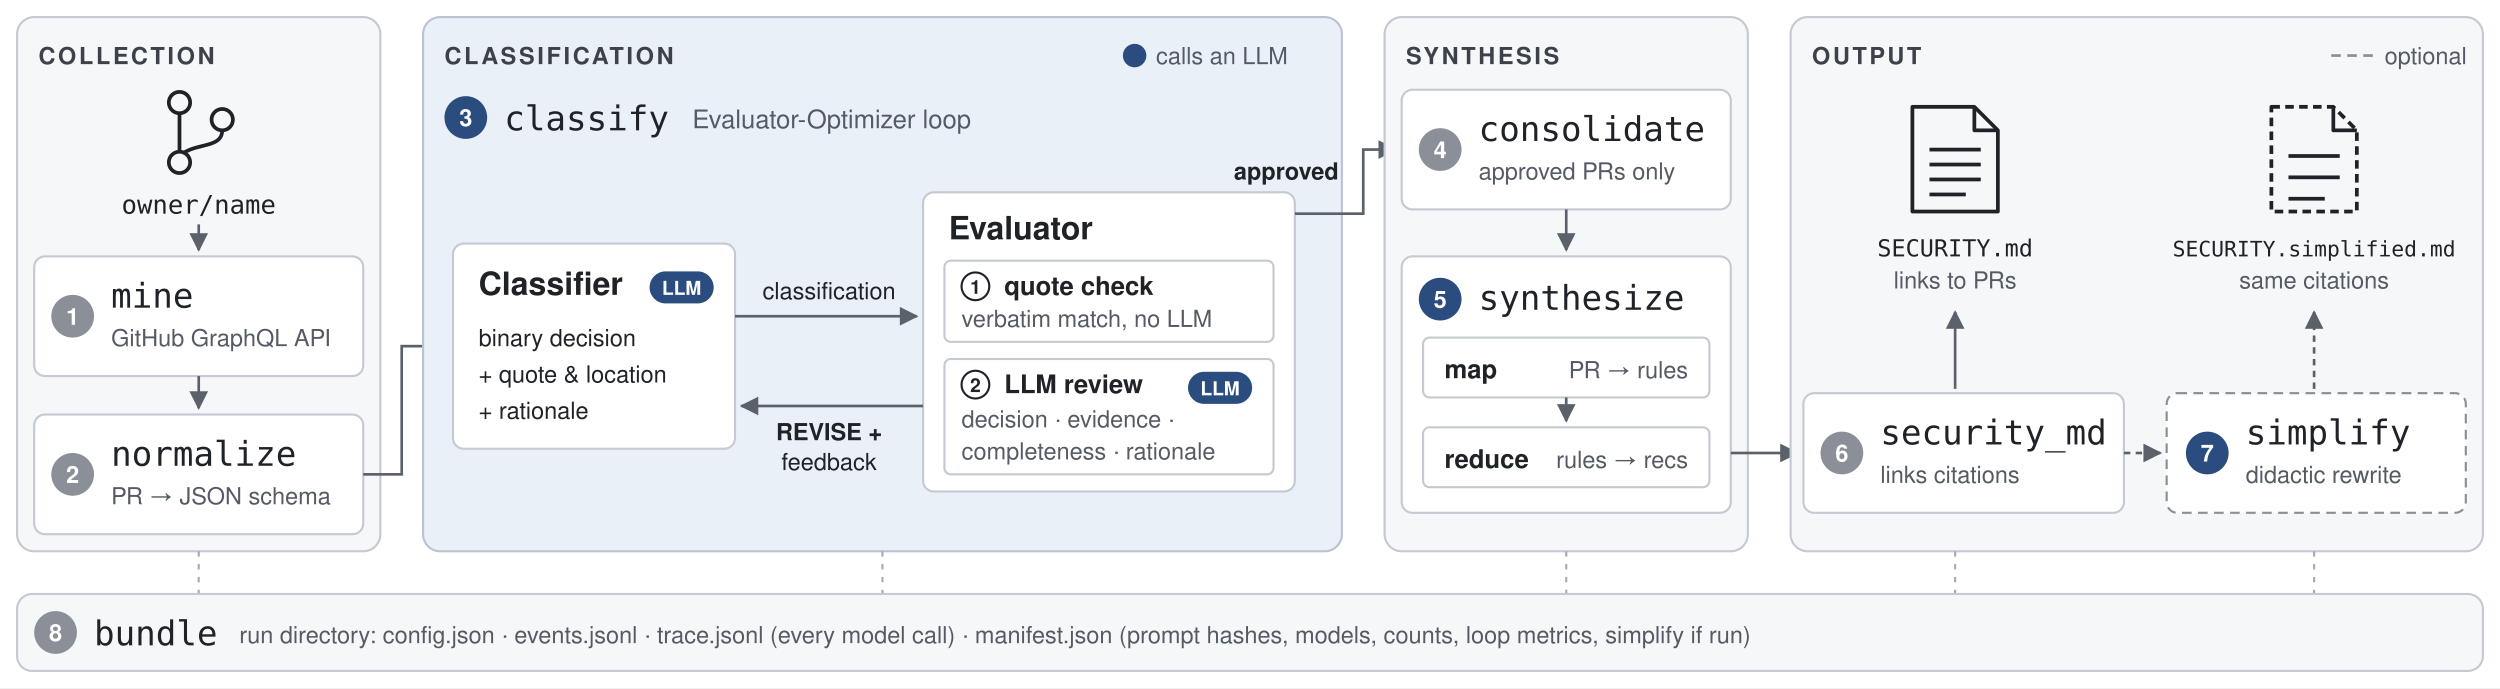
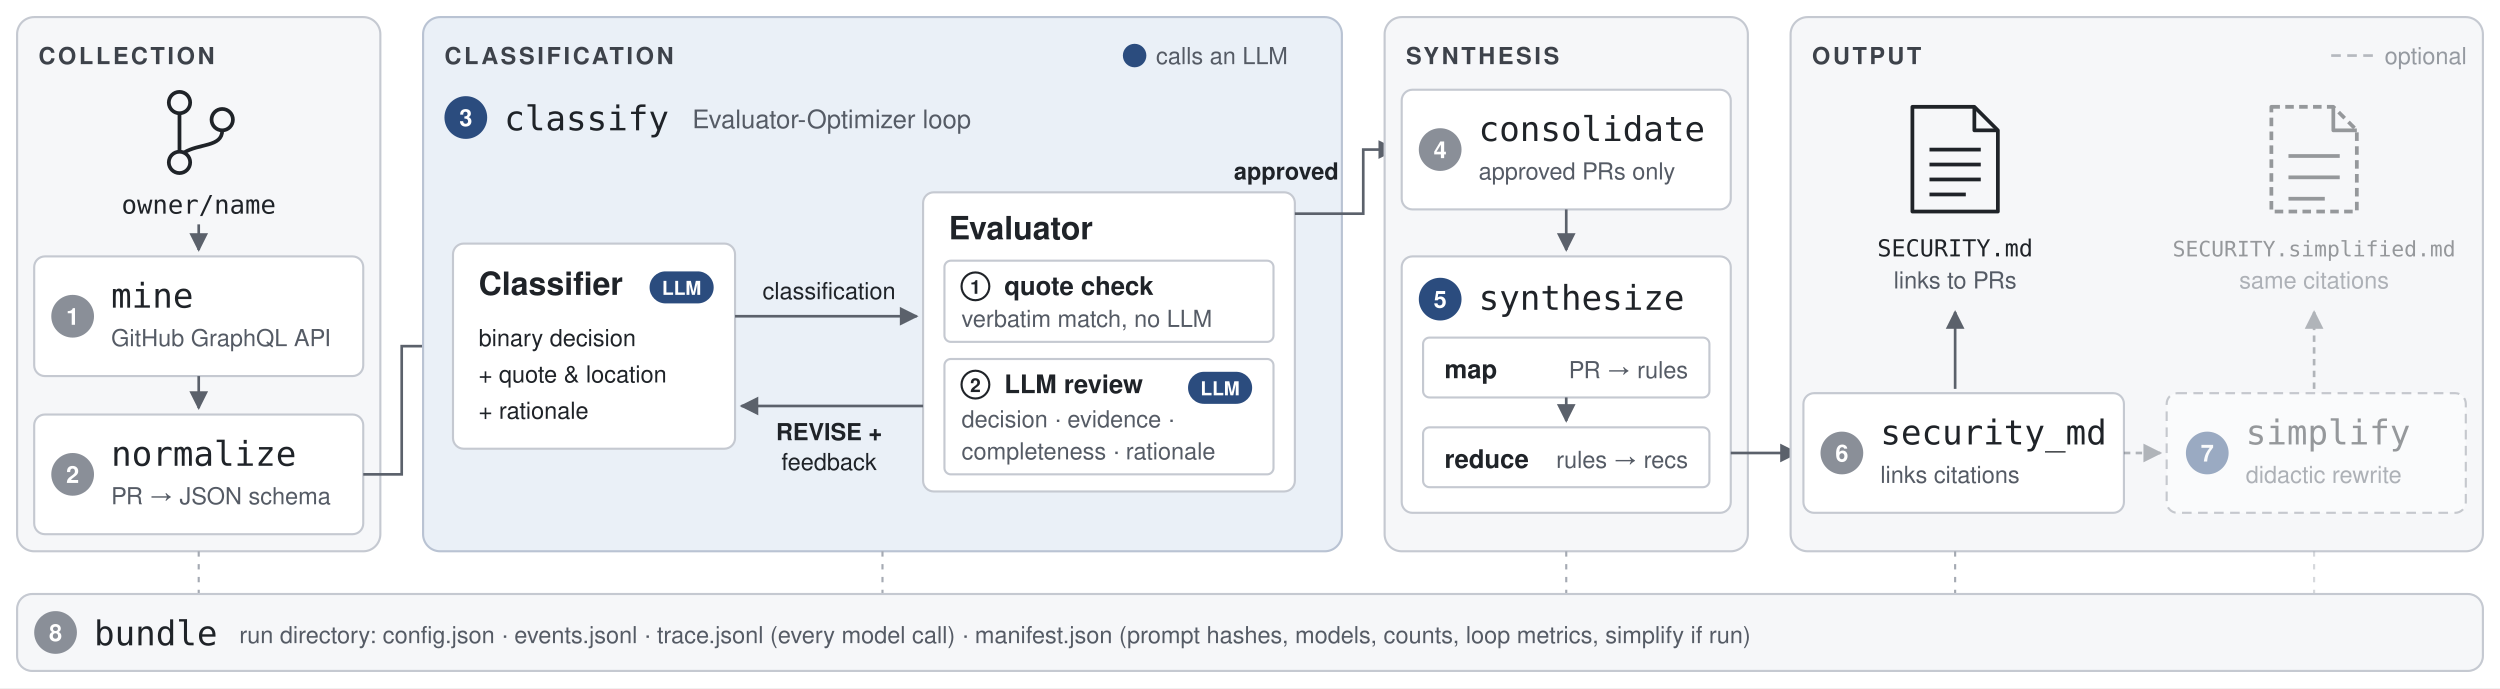
<svg xmlns="http://www.w3.org/2000/svg" viewBox="0 0 2340 644" width="2340" height="644">
  <defs>
    <marker id="arr" viewBox="0 0 10 10" refX="9" refY="5" markerWidth="7" markerHeight="7" orient="auto-start-reverse">
      <path d="M0,0 L10,5 L0,10 z" fill="#5b616b" />
    </marker>
    <style>
      .sans { font-family: Helvetica, Arial, Inter, sans-serif; }
      .mono { font-family: "DejaVu Sans Mono", Menlo, Consolas, monospace; }
      .panel { fill: #f6f7f9; stroke: #c5c9d1; stroke-width: 2; }
      .box { fill: #ffffff; stroke: #c5c9d1; stroke-width: 2; }
      .opt { fill: #ffffff; stroke: #8a8f98; stroke-width: 2; stroke-dasharray: 9 6; }
      .head { font-size: 22px; font-weight: 700; letter-spacing: 2.5px; fill: #3d424a; }
      .name { font-size: 32px; fill: #1f2328; }
      .sub { font-size: 22px; fill: #555b65; }
      .txt { font-size: 22px; fill: #1f2328; }
      .bold { font-size: 24px; font-weight: 700; fill: #1f2328; }
      .num { font-size: 22px; font-weight: 700; fill: #ffffff; }
      .line { stroke: #5b616b; stroke-width: 2.5; fill: none; }
      .dot { stroke: #a5aab3; stroke-width: 2; stroke-dasharray: 5 7; }
    </style>
  </defs>
  <rect width="2340" height="644" fill="#ffffff" />
  <rect class="panel" x="16" y="16" width="340" height="500" rx="16" />
  <text class="sans head" x="36" y="60">COLLECTION</text>
  <g fill="none" stroke="#1f2328" stroke-width="3.5">
    <circle cx="168" cy="96" r="10" />
    <circle cx="208" cy="112" r="10" />
    <circle cx="168" cy="152" r="10" />
    <line x1="168" y1="106" x2="168" y2="142" />
    <path d="M208,122 C208,138 186,134 172,143" />
  </g>
  <text class="mono" x="186" y="200" font-size="24" text-anchor="middle" fill="#1f2328">owner/name</text>
  <line class="line" x1="186" y1="210" x2="186" y2="234" marker-end="url(#arr)" />
  <rect class="box" x="32" y="240" width="308" height="112" rx="10" />
  <circle cx="68" cy="296" r="20" fill="#8a8f98" />
  <text class="sans num" x="68" y="304" text-anchor="middle">1</text>
  <text class="mono name" x="104" y="288">mine</text>
  <text class="sans sub" x="104" y="324">GitHub GraphQL API</text>
  <line class="line" x1="186" y1="352" x2="186" y2="382" marker-end="url(#arr)" />
  <rect class="box" x="32" y="388" width="308" height="112" rx="10" />
  <circle cx="68" cy="444" r="20" fill="#8a8f98" />
  <text class="sans num" x="68" y="452" text-anchor="middle">2</text>
  <text class="mono name" x="104" y="436">normalize</text>
  <text class="sans sub" x="104" y="472">PR → JSON schema</text>
  <polyline class="line" points="340,444 376,444 376,324 418,324" marker-end="url(#arr)" />
  <rect x="396" y="16" width="860" height="500" rx="16" fill="#eaf0f7" stroke="#b9c3d3" stroke-width="2" />
  <text class="sans head" x="416" y="60">CLASSIFICATION</text>
  <circle cx="1062" cy="52" r="11" fill="#2b4c7e" />
  <text class="sans sub" x="1082" y="60">calls an LLM</text>
  <circle cx="436" cy="110" r="20" fill="#2b4c7e" />
  <text class="sans num" x="436" y="118" text-anchor="middle">3</text>
  <text class="mono name" x="472" y="122">classify</text>
  <text class="sans" x="648" y="120" font-size="24" fill="#555b65">Evaluator-Optimizer loop</text>
  <rect class="box" x="424" y="228" width="264" height="192" rx="10" />
  <text class="sans" x="448" y="276" font-size="30" font-weight="700" fill="#1f2328">Classifier</text>
  <rect x="608" y="254" width="60" height="30" rx="15" fill="#2b4c7e" />
  <text class="sans" x="638" y="276" font-size="18" font-weight="700" fill="#ffffff" text-anchor="middle">LLM</text>
  <text class="sans txt" x="448" y="324">binary decision</text>
  <text class="sans txt" x="448" y="358">+ quote &amp; location</text>
  <text class="sans txt" x="448" y="392">+ rationale</text>
  <line class="line" x1="688" y1="296" x2="858" y2="296" marker-end="url(#arr)" />
  <text class="sans txt" x="776" y="280" text-anchor="middle">classification</text>
  <rect class="box" x="864" y="180" width="348" height="280" rx="10" />
  <text class="sans" x="888" y="224" font-size="30" font-weight="700" fill="#1f2328">Evaluator</text>
  <rect class="box" x="884" y="244" width="308" height="76" rx="6" />
  <circle cx="913" cy="268" r="13" fill="none" stroke="#1f2328" stroke-width="2" />
  <text class="sans" x="913" y="275" font-size="18" font-weight="700" fill="#1f2328" text-anchor="middle">1</text>
  <text class="sans bold" x="940" y="276">quote check</text>
  <text class="sans sub" x="900" y="306">verbatim match, no LLM</text>
  <rect class="box" x="884" y="336" width="308" height="108" rx="6" />
  <circle cx="913" cy="360" r="13" fill="none" stroke="#1f2328" stroke-width="2" />
  <text class="sans" x="913" y="367" font-size="18" font-weight="700" fill="#1f2328" text-anchor="middle">2</text>
  <text class="sans bold" x="940" y="368">LLM review</text>
  <rect x="1112" y="348" width="60" height="30" rx="15" fill="#2b4c7e" />
  <text class="sans" x="1142" y="370" font-size="18" font-weight="700" fill="#ffffff" text-anchor="middle">LLM</text>
  <text class="sans sub" x="900" y="400">decision · evidence ·</text>
  <text class="sans sub" x="900" y="430">completeness · rationale</text>
  <line class="line" x1="864" y1="380" x2="694" y2="380" marker-end="url(#arr)" />
  <text class="sans" x="776" y="412" font-size="22" font-weight="700" fill="#1f2328" text-anchor="middle">REVISE +</text>
  <text class="sans txt" x="776" y="440" text-anchor="middle">feedback</text>
  <polyline class="line" points="1212,200 1276,200 1276,140 1306,140" marker-end="url(#arr)" />
  <text class="sans" x="1253" y="168" font-size="22" font-weight="700" fill="#1f2328" text-anchor="end">approved</text>
  <rect class="panel" x="1296" y="16" width="340" height="500" rx="16" />
  <text class="sans head" x="1316" y="60">SYNTHESIS</text>
  <rect class="box" x="1312" y="84" width="308" height="112" rx="10" />
  <circle cx="1348" cy="140" r="20" fill="#8a8f98" />
  <text class="sans num" x="1348" y="148" text-anchor="middle">4</text>
  <text class="mono name" x="1384" y="132">consolidate</text>
  <text class="sans sub" x="1384" y="168">approved PRs only</text>
  <line class="line" x1="1466" y1="196" x2="1466" y2="234" marker-end="url(#arr)" />
  <rect class="box" x="1312" y="240" width="308" height="240" rx="10" />
  <circle cx="1348" cy="280" r="20" fill="#2b4c7e" />
  <text class="sans num" x="1348" y="288" text-anchor="middle">5</text>
  <text class="mono name" x="1384" y="290">synthesize</text>
  <rect class="box" x="1332" y="316" width="268" height="56" rx="6" />
  <text class="sans bold" x="1352" y="354">map</text>
  <text class="sans sub" x="1580" y="354" text-anchor="end">PR → rules</text>
  <line class="line" x1="1466" y1="372" x2="1466" y2="394" marker-end="url(#arr)" />
  <rect class="box" x="1332" y="400" width="268" height="56" rx="6" />
  <text class="sans bold" x="1352" y="438">reduce</text>
  <text class="sans sub" x="1580" y="438" text-anchor="end">rules → recs</text>
  <line class="line" x1="1620" y1="424" x2="1682" y2="424" marker-end="url(#arr)" />
  <rect class="panel" x="1676" y="16" width="648" height="500" rx="16" />
  <text class="sans head" x="1696" y="60">OUTPUT</text>
-   <line x1="2182" y1="52" x2="2222" y2="52" stroke="#8a8f98" stroke-width="2.5" stroke-dasharray="9 6" />
-   <text class="sans sub" x="2232" y="60">optional</text>
+   <line x1="2182" y1="52" x2="2222" y2="52" opacity="0.6" stroke="#8a8f98" stroke-width="2.5" stroke-dasharray="9 6" />
+   <text class="sans sub" x="2232" y="60" opacity="0.6">optional</text>
  <g fill="none" stroke="#1f2328" stroke-width="3.5" stroke-linejoin="round">
    <path d="M1790,100 L1848,100 L1870,122 L1870,198 L1790,198 Z" />
    <path d="M1848,100 L1848,122 L1870,122" />
    <line x1="1806" y1="140" x2="1854" y2="140" />
    <line x1="1806" y1="154" x2="1854" y2="154" />
    <line x1="1806" y1="168" x2="1854" y2="168" />
    <line x1="1806" y1="182" x2="1840" y2="182" />
  </g>
  <text class="mono" x="1830" y="240" font-size="22" text-anchor="middle" fill="#1f2328">SECURITY.md</text>
  <text class="sans sub" x="1830" y="270" text-anchor="middle">links to PRs</text>
  <line class="line" x1="1830" y1="364" x2="1830" y2="292" marker-end="url(#arr)" />
  <rect class="box" x="1688" y="368" width="300" height="112" rx="10" />
  <circle cx="1724" cy="424" r="20" fill="#8a8f98" />
  <text class="sans num" x="1724" y="432" text-anchor="middle">6</text>
  <text class="mono name" x="1760" y="416">security_md</text>
  <text class="sans sub" x="1760" y="452">links citations</text>
-   <line x1="1988" y1="424" x2="2022" y2="424" stroke="#5b616b" stroke-width="2.5" stroke-dasharray="6 5" marker-end="url(#arr)" />
-   <g fill="none" stroke="#1f2328" stroke-width="3.5" stroke-linejoin="round" stroke-dasharray="8 5">
-     <path d="M2126,100 L2184,100 L2206,122 L2206,198 L2126,198 Z" />
+   <g opacity="0.45">
+     <line x1="1988" y1="424" x2="2022" y2="424" stroke="#5b616b" stroke-width="2.5" stroke-dasharray="6 5" marker-end="url(#arr)" />
+     <g fill="none" stroke="#1f2328" stroke-width="3.5" stroke-linejoin="round" stroke-dasharray="8 5">
+       <path d="M2126,100 L2184,100 L2206,122 L2206,198 L2126,198 Z" />
+     </g>
+     <g fill="none" stroke="#1f2328" stroke-width="3.5" stroke-linejoin="round">
+       <path d="M2184,100 L2184,122 L2206,122" />
+       <line x1="2142" y1="146" x2="2190" y2="146" />
+       <line x1="2142" y1="166" x2="2190" y2="166" />
+       <line x1="2142" y1="186" x2="2176" y2="186" />
+     </g>
+     <text class="mono" x="2166" y="240" font-size="20" text-anchor="middle" fill="#1f2328">SECURITY.simplified.md</text>
+     <text class="sans sub" x="2166" y="270" text-anchor="middle">same citations</text>
+     <line x1="2166" y1="364" x2="2166" y2="292" stroke="#5b616b" stroke-width="2.5" stroke-dasharray="6 5" marker-end="url(#arr)" />
+     <rect class="opt" x="2028" y="368" width="280" height="112" rx="10" />
+     <circle cx="2066" cy="424" r="20" fill="#2b4c7e" />
+     <text class="sans num" x="2066" y="432" text-anchor="middle">7</text>
+     <text class="mono name" x="2102" y="416">simplify</text>
+     <text class="sans sub" x="2102" y="452">didactic rewrite</text>
  </g>
-   <g fill="none" stroke="#1f2328" stroke-width="3.5" stroke-linejoin="round">
-     <path d="M2184,100 L2184,122 L2206,122" />
-     <line x1="2142" y1="146" x2="2190" y2="146" />
-     <line x1="2142" y1="166" x2="2190" y2="166" />
-     <line x1="2142" y1="186" x2="2176" y2="186" />
-   </g>
-   <text class="mono" x="2166" y="240" font-size="20" text-anchor="middle" fill="#1f2328">SECURITY.simplified.md</text>
-   <text class="sans sub" x="2166" y="270" text-anchor="middle">same citations</text>
-   <line x1="2166" y1="364" x2="2166" y2="292" stroke="#5b616b" stroke-width="2.5" stroke-dasharray="6 5" marker-end="url(#arr)" />
-   <rect class="opt" x="2028" y="368" width="280" height="112" rx="10" />
-   <circle cx="2066" cy="424" r="20" fill="#2b4c7e" />
-   <text class="sans num" x="2066" y="432" text-anchor="middle">7</text>
-   <text class="mono name" x="2102" y="416">simplify</text>
-   <text class="sans sub" x="2102" y="452">didactic rewrite</text>
  <line class="dot" x1="186" y1="516" x2="186" y2="556" />
  <line class="dot" x1="826" y1="516" x2="826" y2="556" />
  <line class="dot" x1="1466" y1="516" x2="1466" y2="556" />
  <line class="dot" x1="1830" y1="516" x2="1830" y2="556" />
-   <line class="dot" x1="2166" y1="516" x2="2166" y2="556" />
+   <line class="dot" x1="2166" y1="516" x2="2166" y2="556" opacity="0.45" />
  <rect class="panel" x="16" y="556" width="2308" height="72" rx="14" />
  <circle cx="52" cy="592" r="20" fill="#8a8f98" />
  <text class="sans num" x="52" y="600" text-anchor="middle">8</text>
  <text class="mono name" x="88" y="604">bundle</text>
  <text class="sans sub" x="224" y="602">run directory: config.json · events.jsonl · trace.jsonl (every model call) · manifest.json (prompt hashes, models, counts, loop metrics, simplify if run)</text>
</svg>
